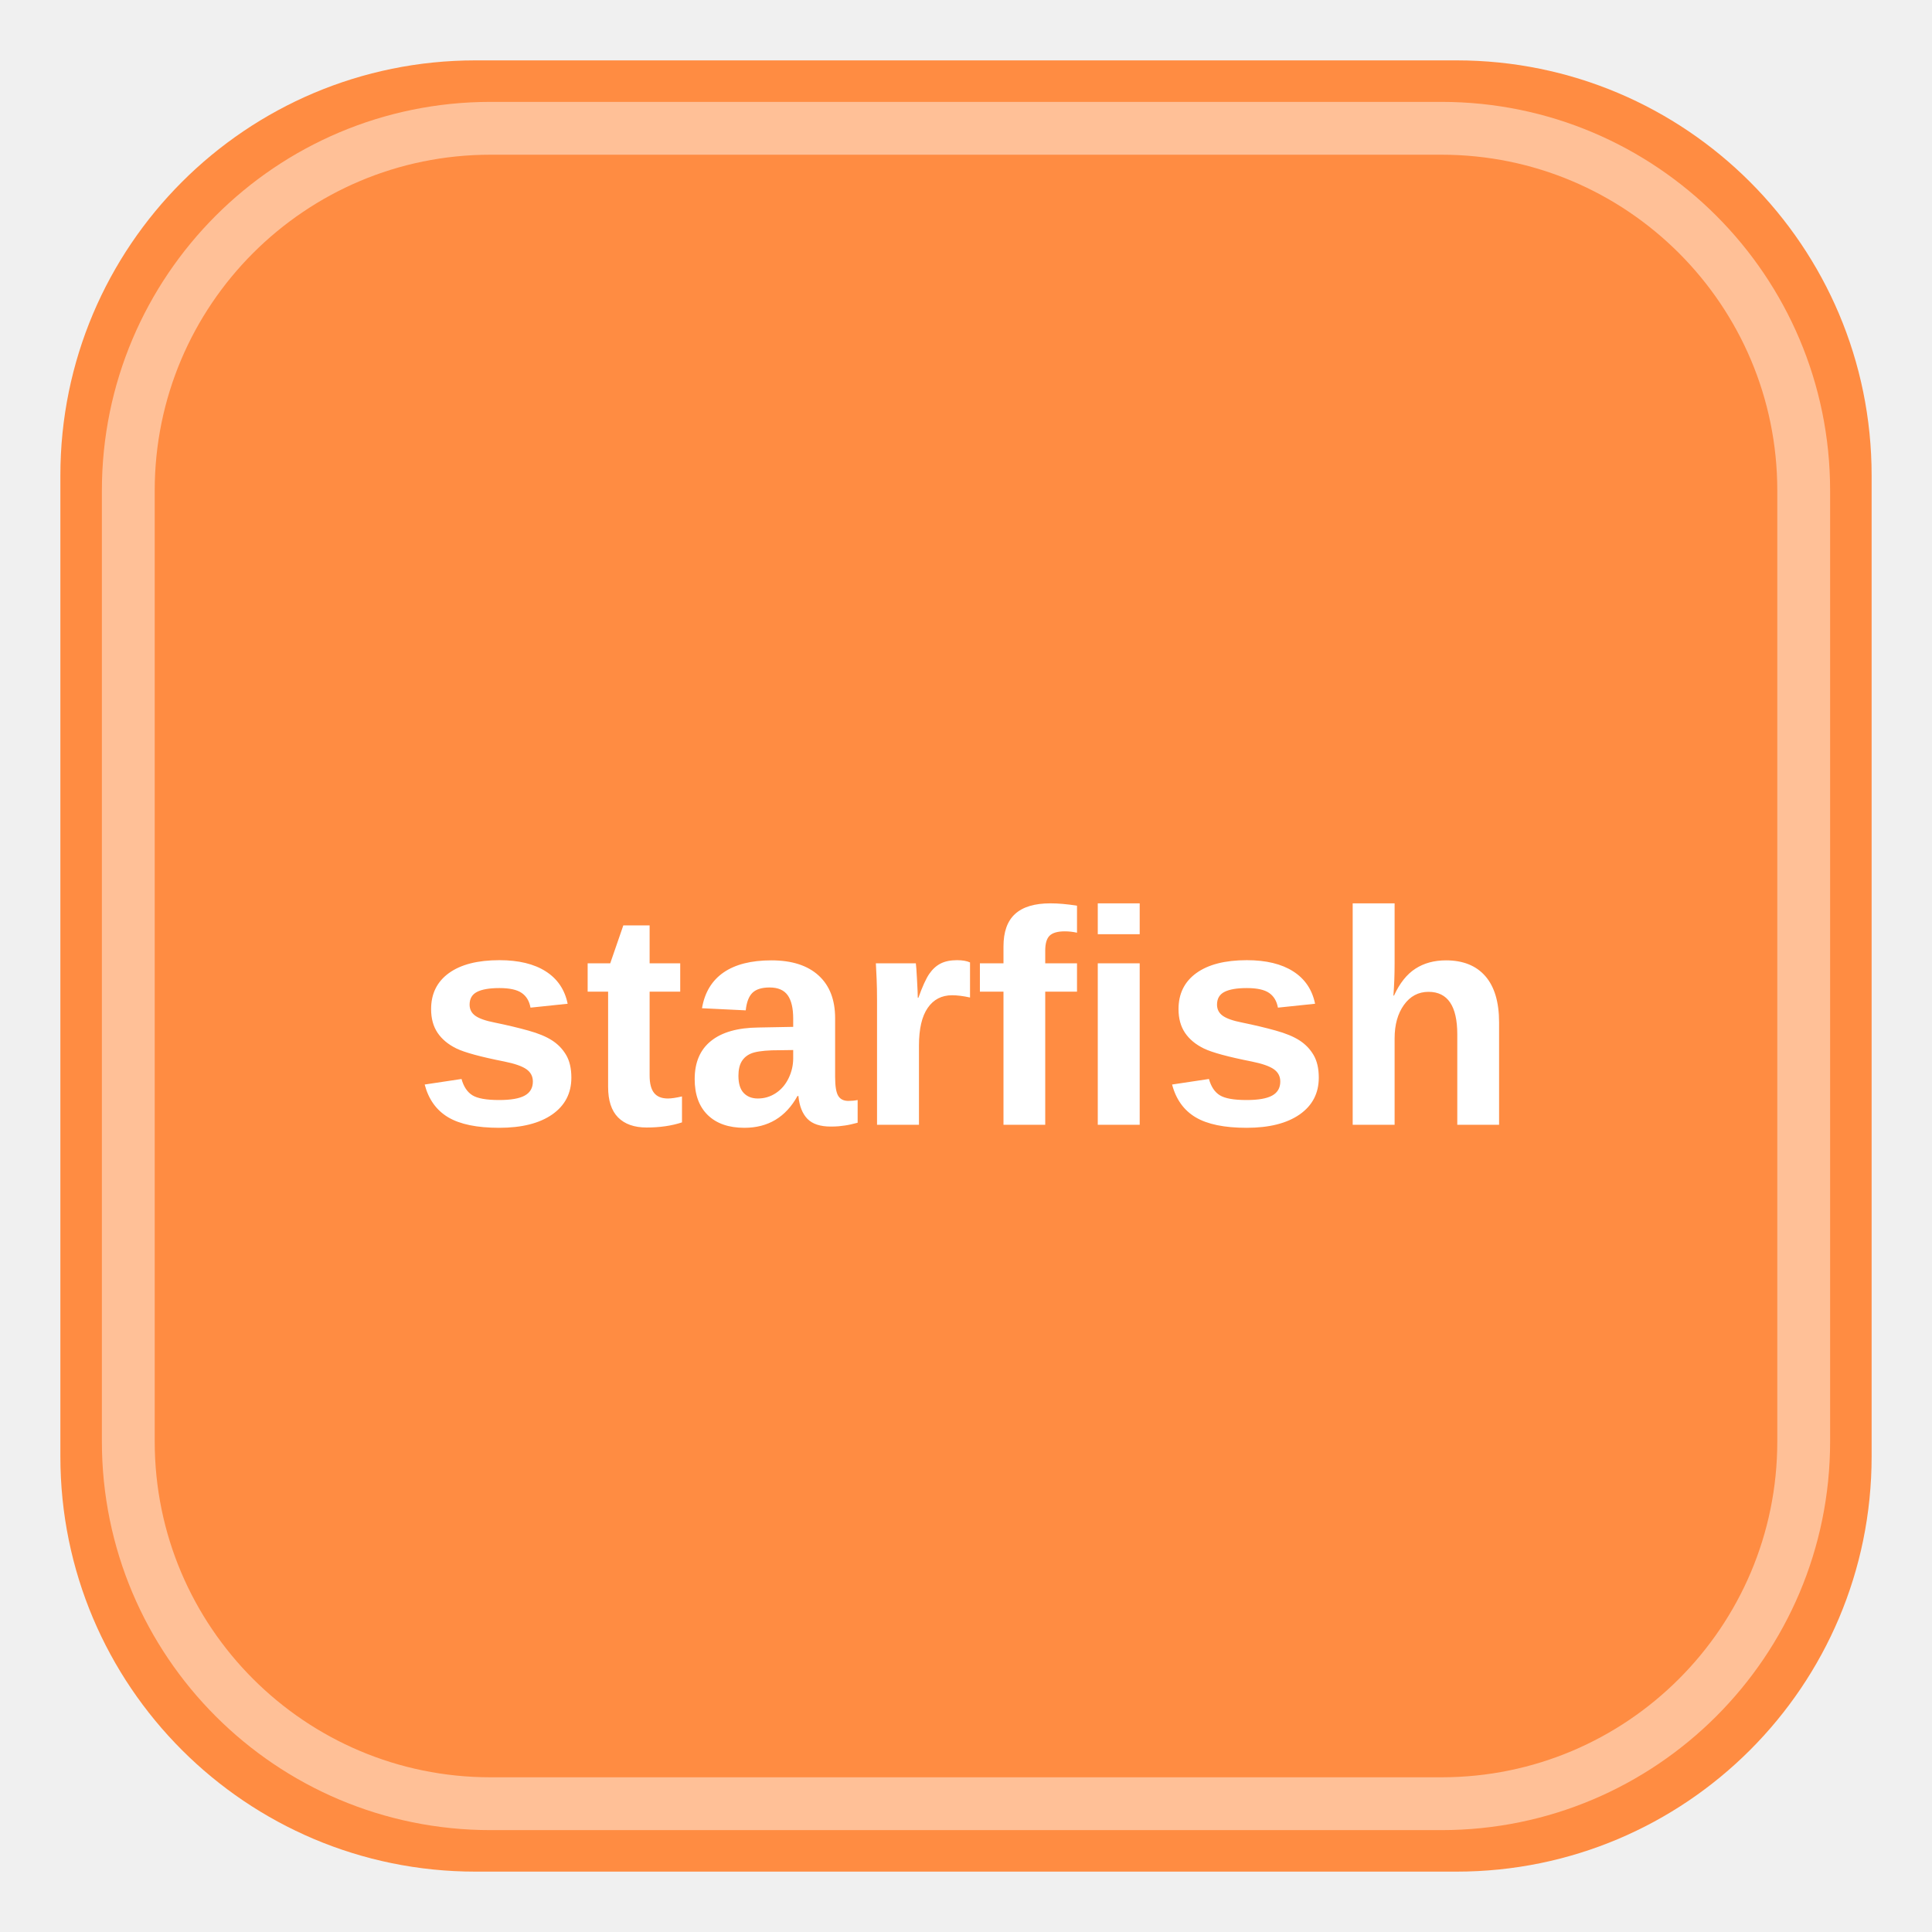
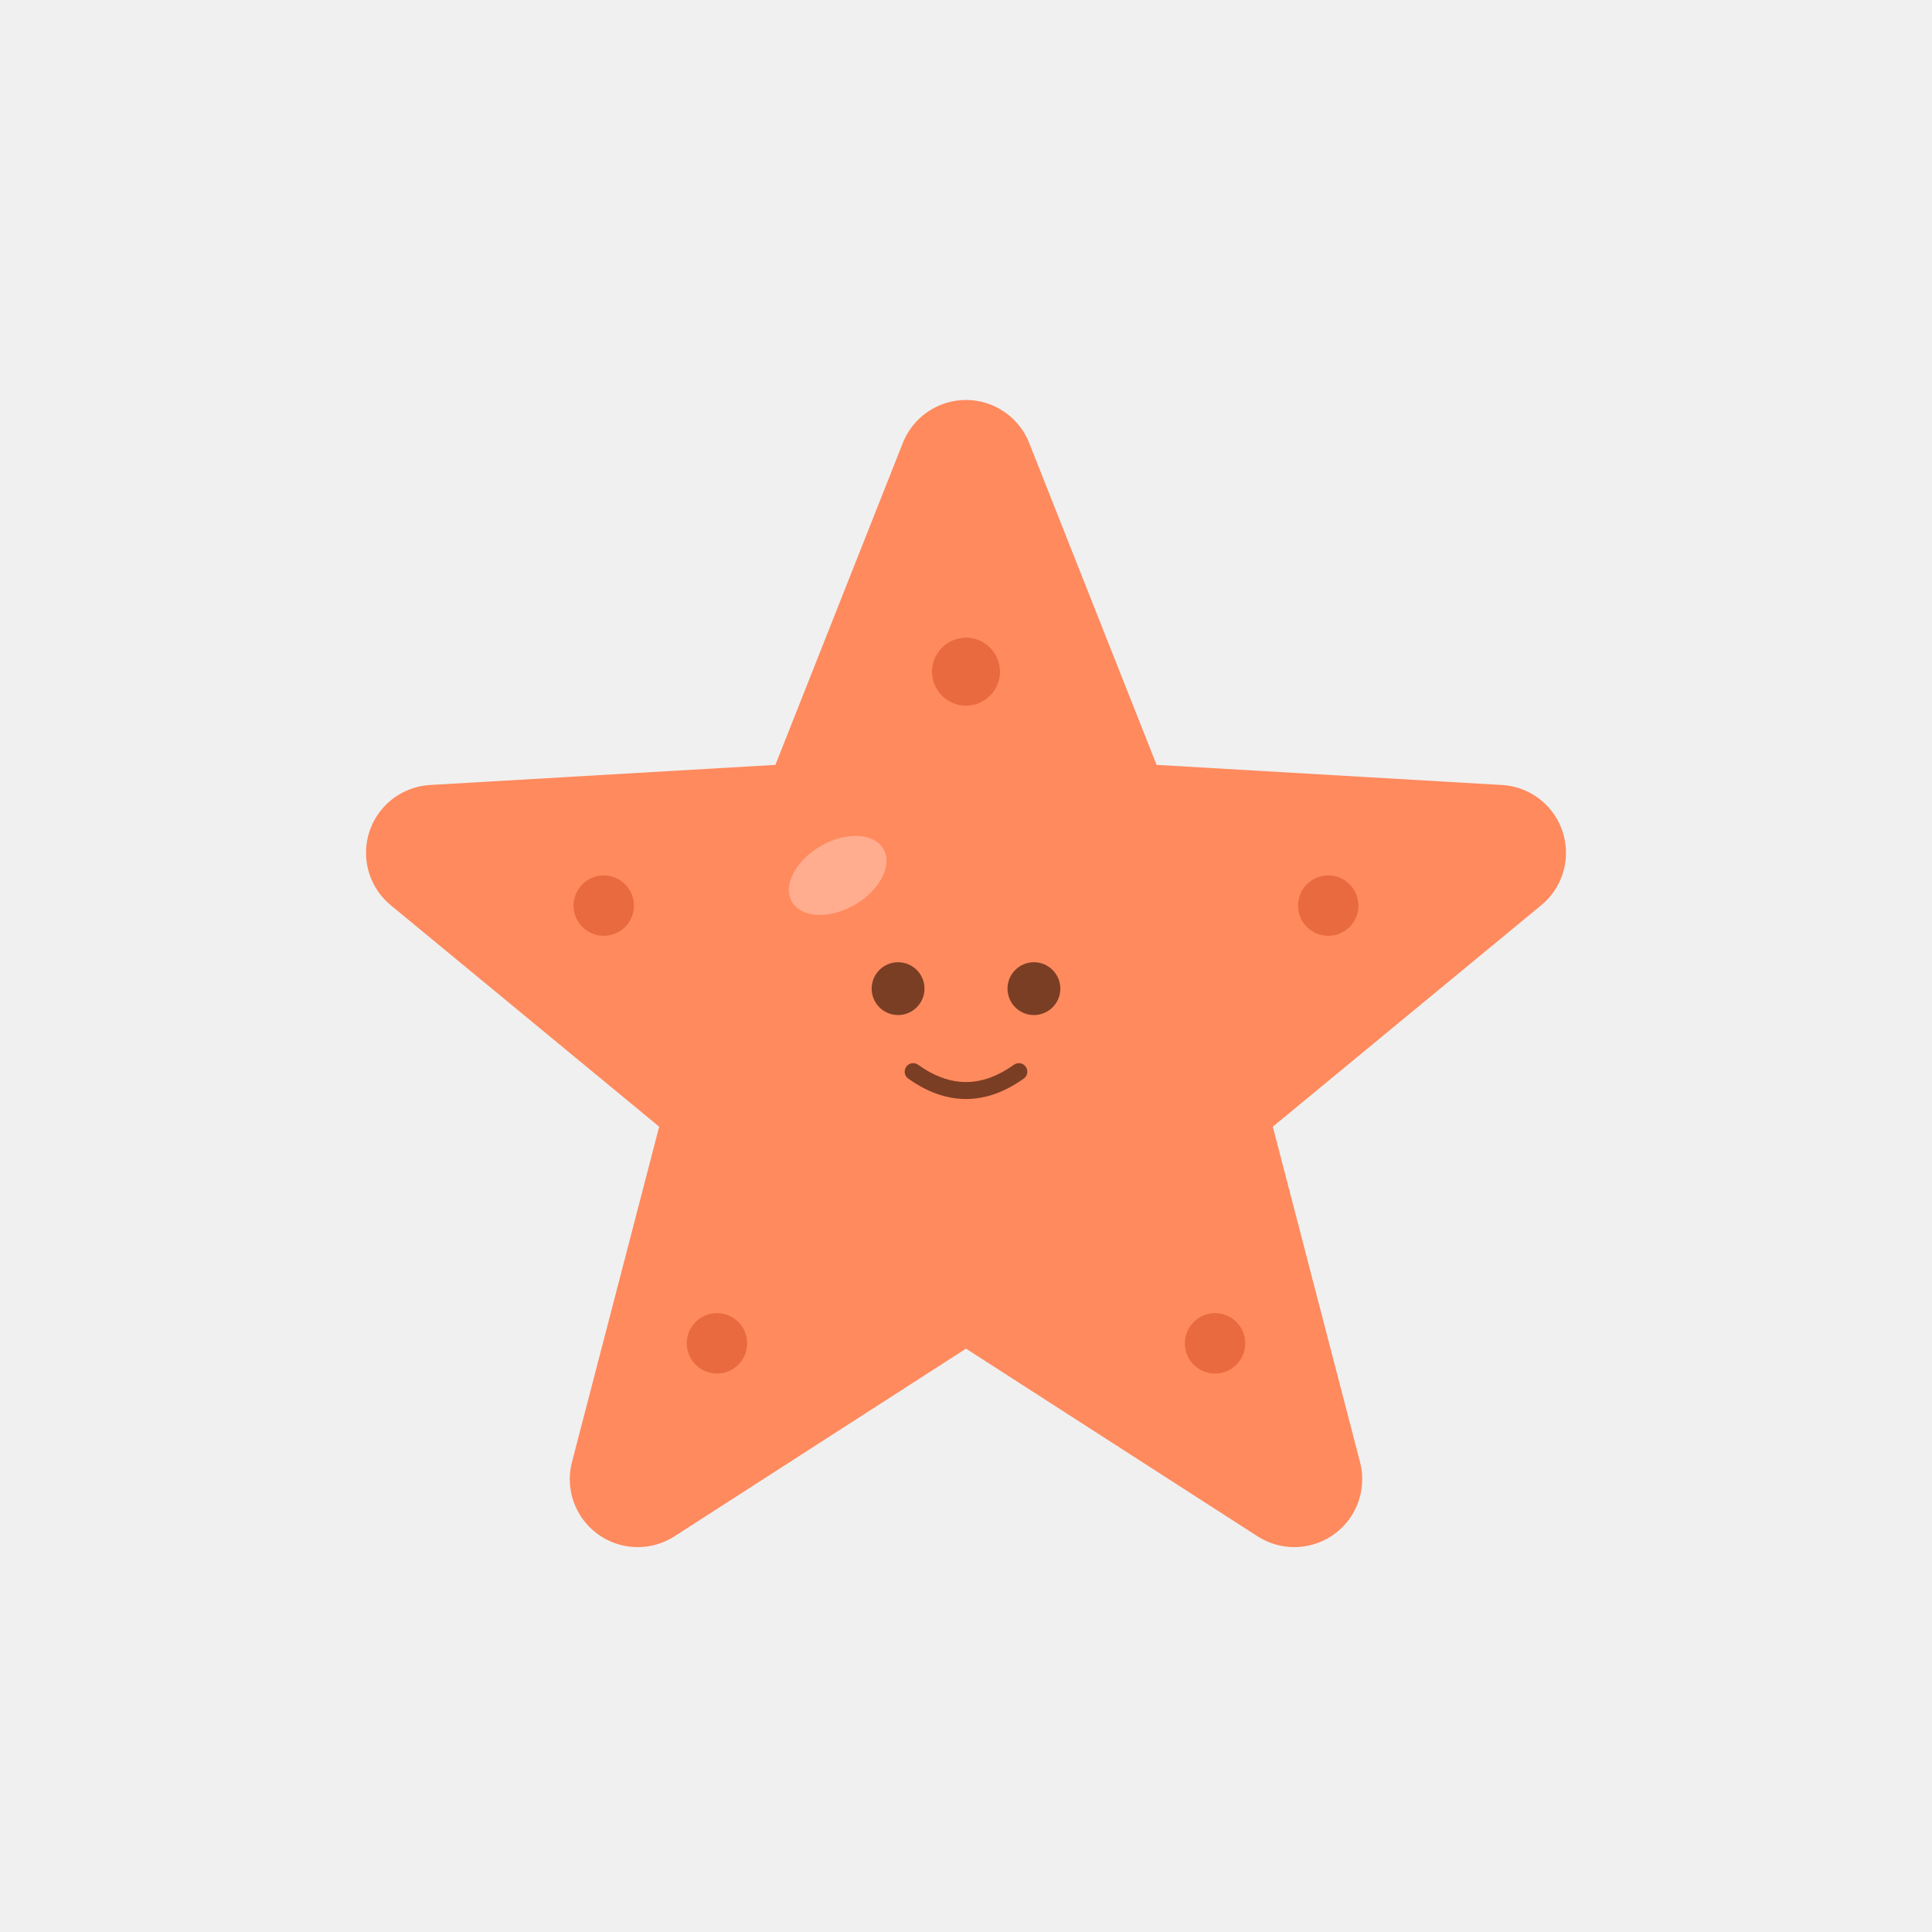
<svg xmlns="http://www.w3.org/2000/svg" width="512" height="512" viewBox="0 0 512 512">
-   <rect x="16" y="16" width="480" height="480" rx="110" fill="#FF8C42" />
-   <rect x="34" y="34" width="444" height="444" rx="96" fill="none" stroke="rgba(255,255,255,0.45)" stroke-width="14" />
-   <text x="256" y="270" font-family="Arial, Helvetica, sans-serif" font-weight="bold" font-size="81" fill="#FFFFFF" text-anchor="middle" dominant-baseline="central">starfish</text>
+   <circle cx="256" cy="272" r="12" fill="#E86A3E" />
+   <path d="M256 124 L294 220 L397 226 L317 292 L343 392 L256 336 L169 392 L195 292 L115 226 L218 220 Z" fill="#FF8A5E" stroke="#FF8A5E" stroke-width="36" stroke-linejoin="round" />
+   <circle cx="256" cy="178" r="9" fill="#E86A3E" />
+   <circle cx="352" cy="240" r="8" fill="#E86A3E" />
+   <circle cx="322" cy="356" r="8" fill="#E86A3E" />
+   <circle cx="190" cy="356" r="8" fill="#E86A3E" />
+   <circle cx="160" cy="240" r="8" fill="#E86A3E" />
+   <ellipse cx="222" cy="232" rx="14" ry="9" fill="#FFFFFF" opacity="0.3" transform="rotate(-30 222 232)" />
+   <circle cx="238" cy="262" r="7" fill="#7A3E24" />
+   <circle cx="274" cy="262" r="7" fill="#7A3E24" />
+   <path d="M242 284 Q256 294 270 284" stroke="#7A3E24" stroke-width="4.5" fill="none" stroke-linecap="round" stroke-linejoin="round" opacity="1" />
</svg>
